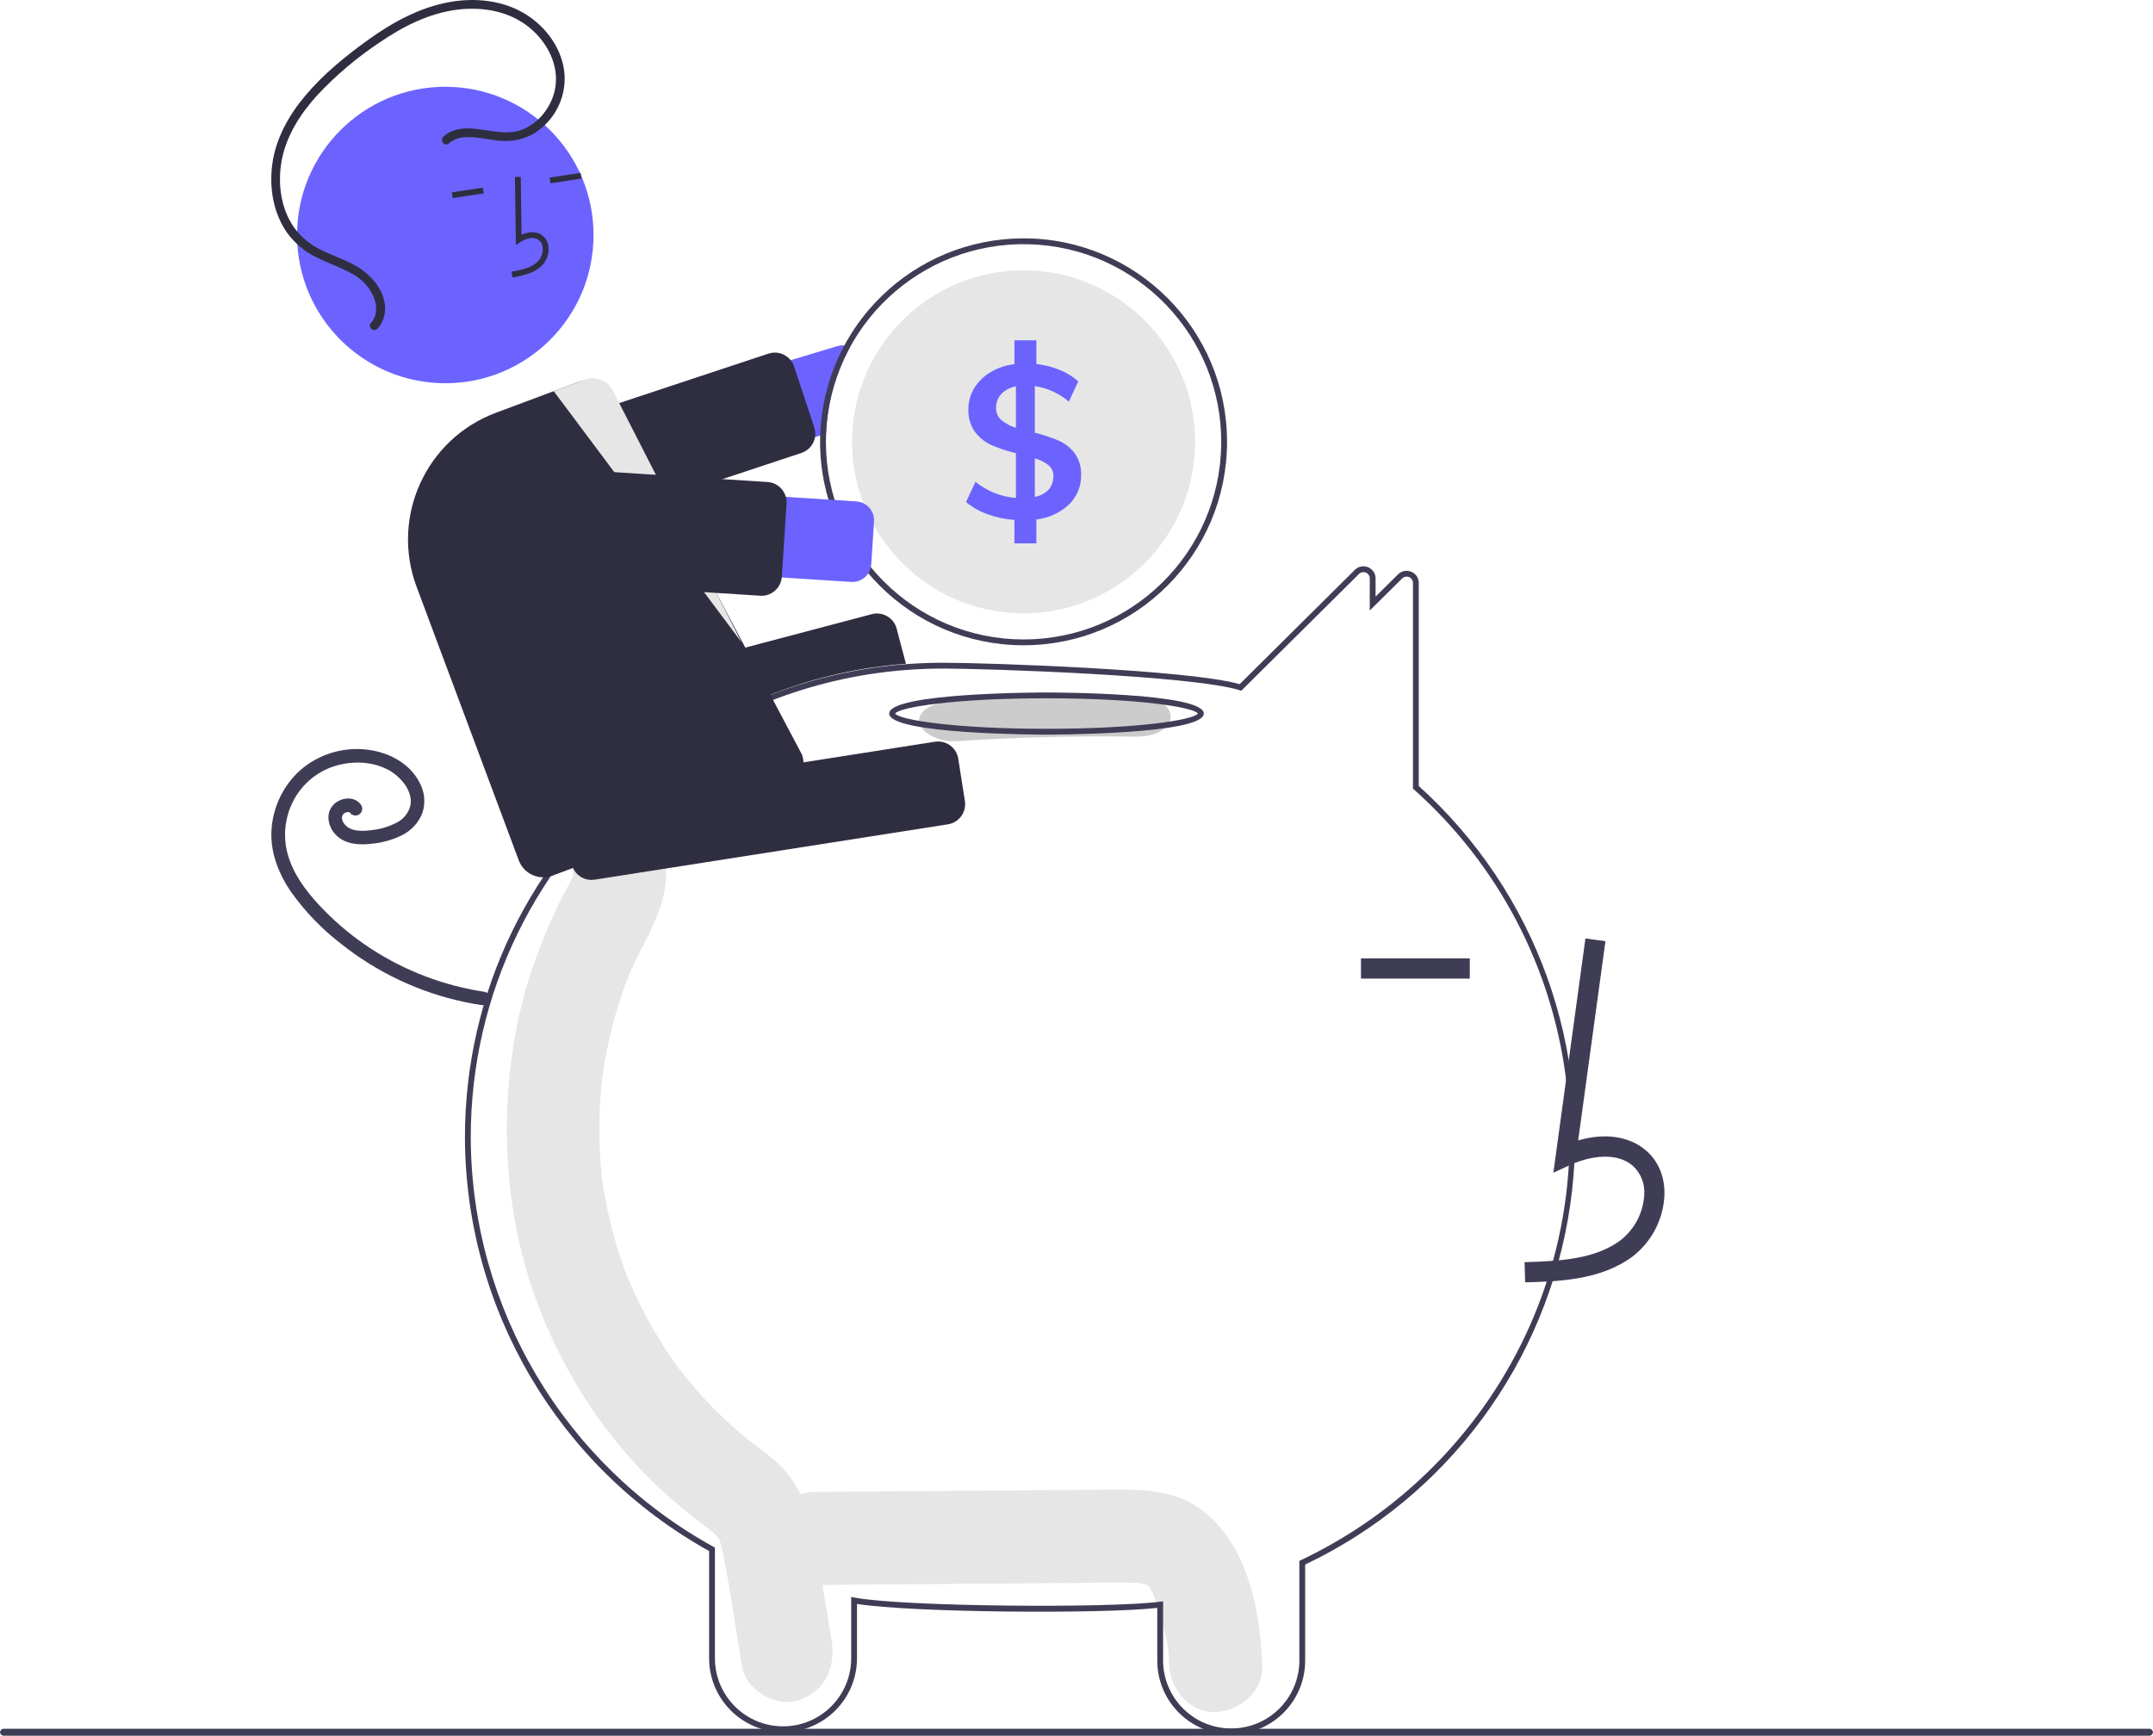
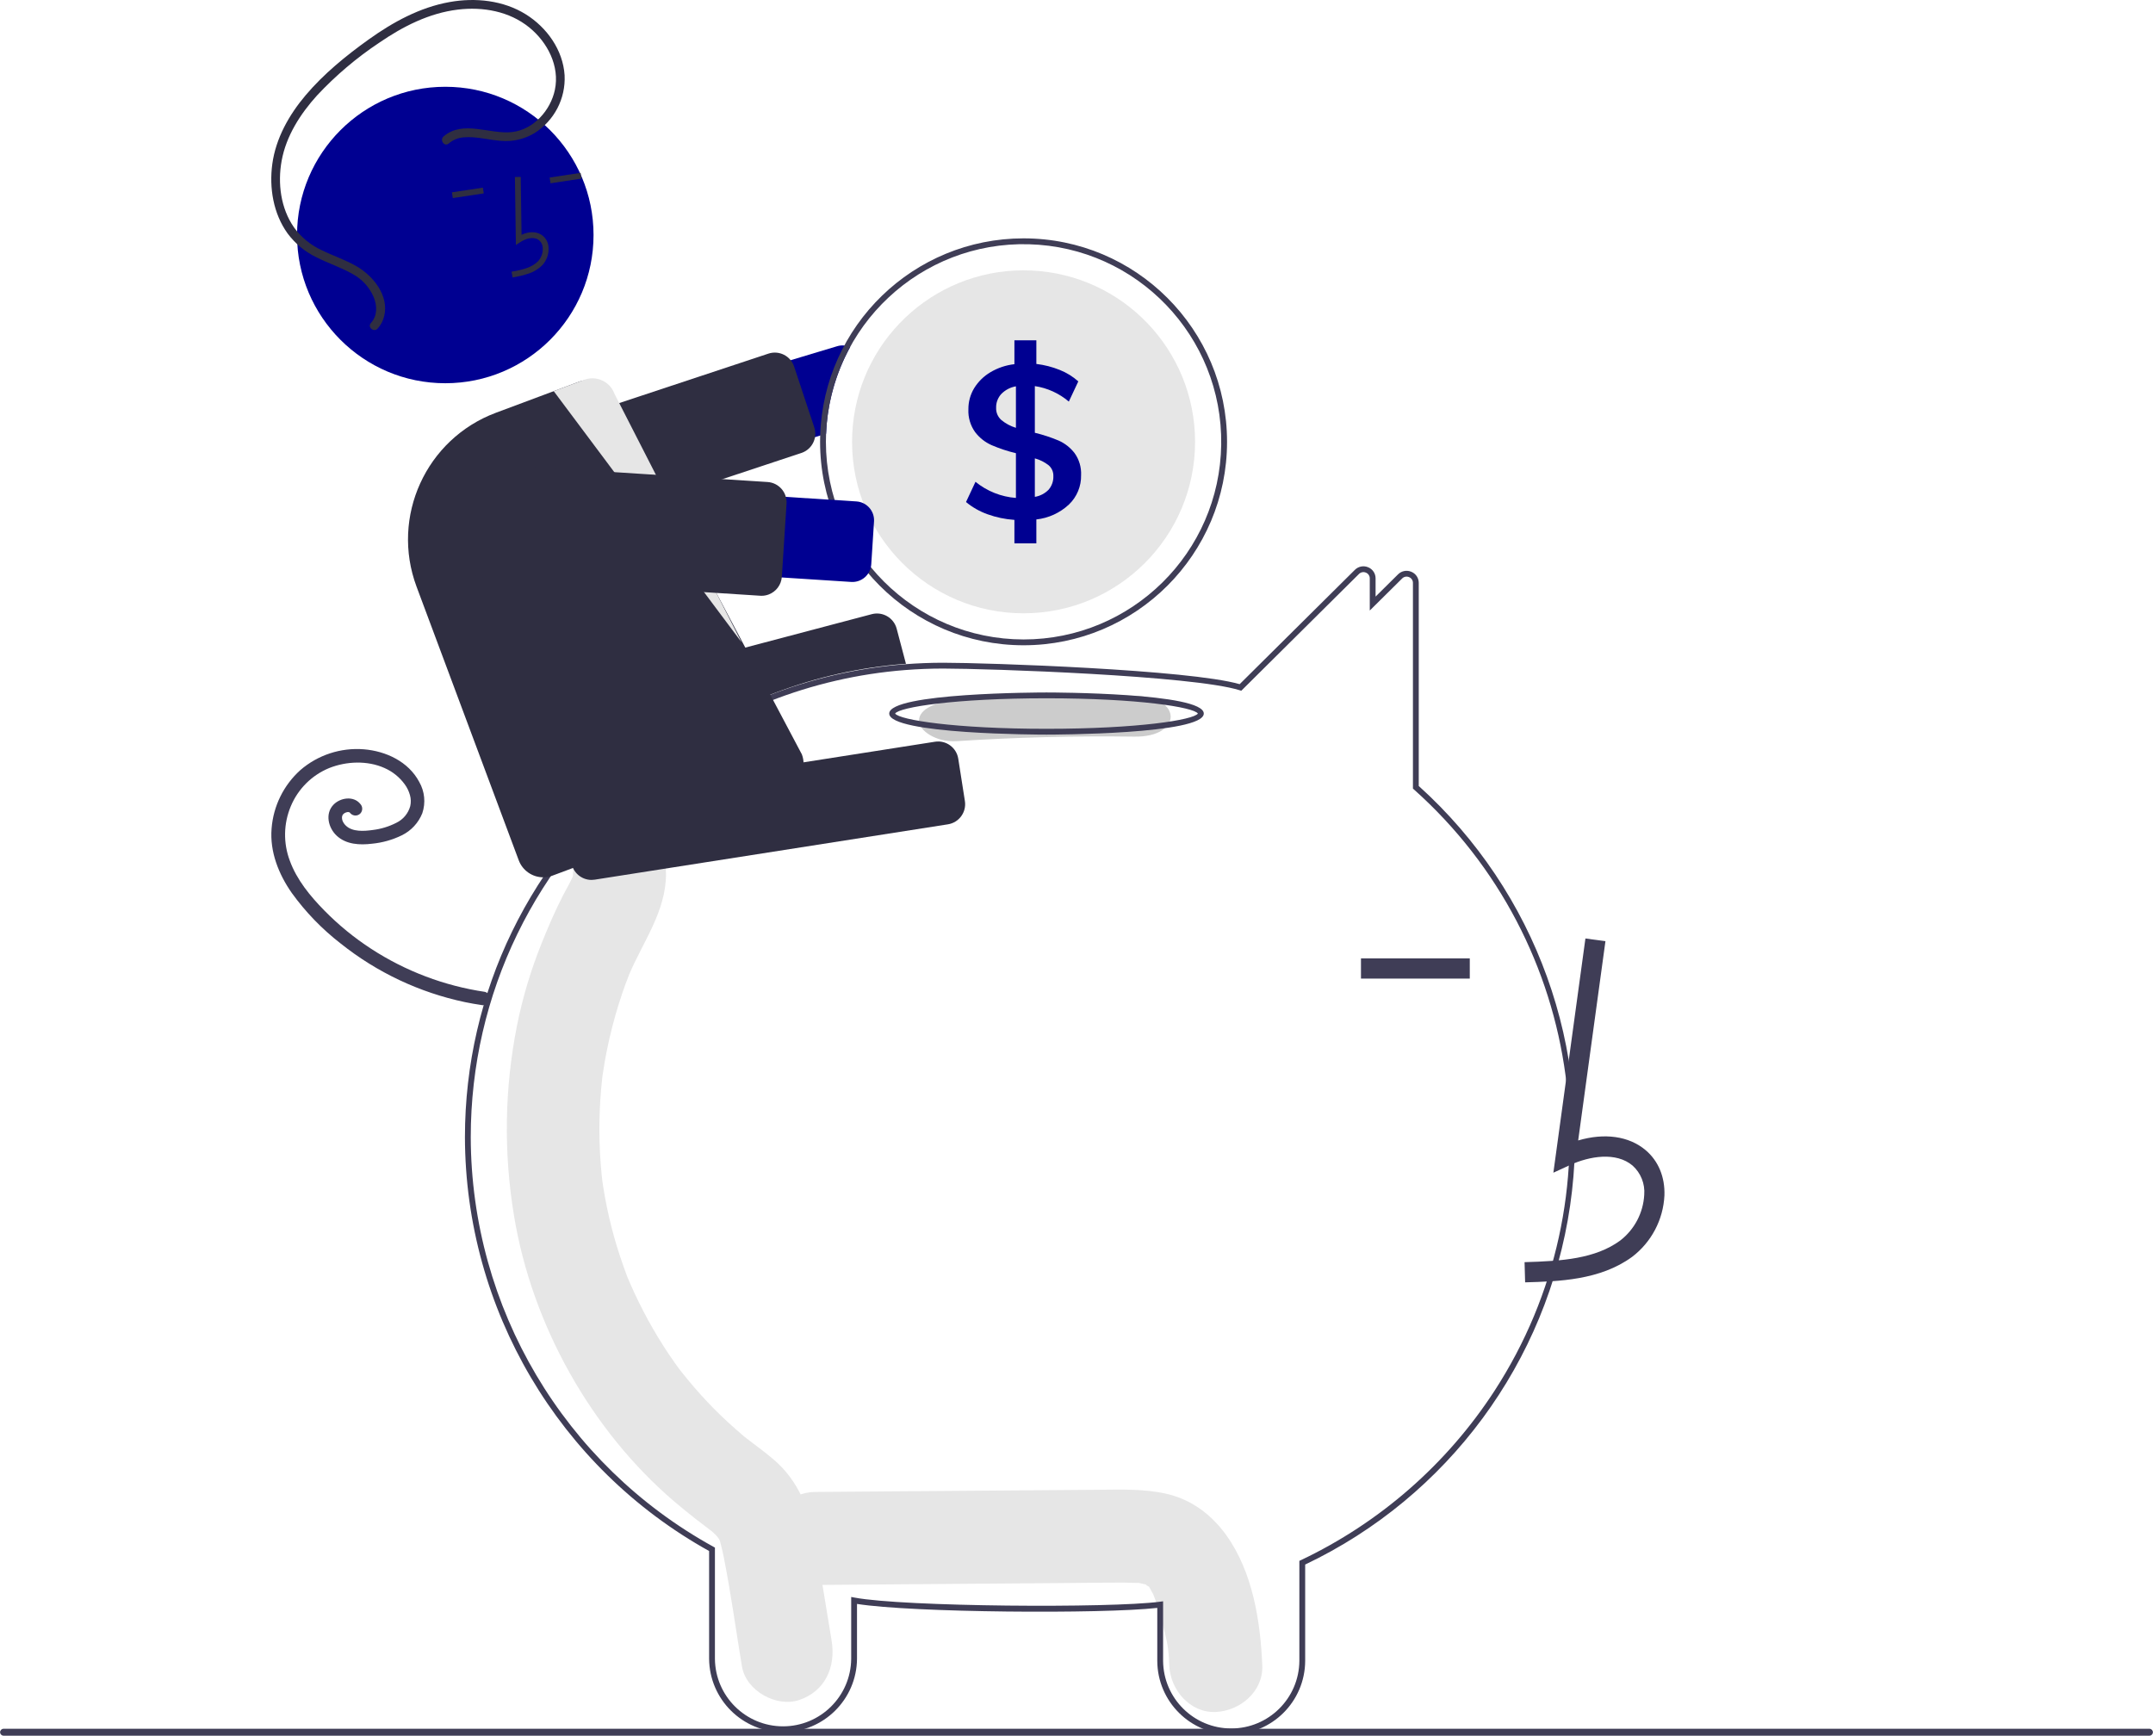
<svg xmlns="http://www.w3.org/2000/svg" width="740.675" height="597.175" viewBox="0 0 740.675 597.175" role="img" artist="Katerina Limpitsouni" source="https://undraw.co/">
  <path d="M651.612,679.719c-5.122-7.172-12.055-12.419-20.771-14.383-7.601-1.713-15.416-1.421-23.142-1.361l-97.692.753c-8.367.065-16.389,7.313-16,16,.386,8.614,7.032,16.069,16,16q42.926-.331,85.851-.662c6.747-.052,13.497-.174,20.244-.152,1.515.005,3.024.085,4.538.102.367.004.631.001.818-.007.047.014.086.027.147.044.79.217,1.6.366,2.394.572-.278.008.515.503.914.671.055.108.171.299.366.595.272.51,1.077,2.059,1.11,2.01a71.762,71.762,0,0,1,2.987,9.393c1.859,7.047,2.268,8.52,2.536,15.132.338,8.352,7.117,16.398,16,16,8.379-.375,16.363-7.042,16-16C663.3,709.333,660.651,692.377,651.612,679.719Z" transform="translate(-229.6623 -151.4124)" fill="#e6e6e6" />
  <path d="M515.749,715.825c-1.835-11.12-3.635-22.246-5.505-33.36-1.898-11.274-5.774-21.598-14.548-28.997-2.344-1.977-4.775-3.823-7.216-5.663-.858-.647-1.715-1.295-2.563-1.956-.051-.04-.083-.064-.127-.099-.093-.08-.205-.176-.355-.303-3.657-3.095-7.19-6.327-10.556-9.763q-4.483-4.577-8.575-9.545-1.022-1.241-2.019-2.504c-.114-.145-.729-.94-1.135-1.459-.377-.519-1.066-1.457-1.182-1.621q-1.164-1.646-2.286-3.322a156.126,156.126,0,0,1-13.187-24.115q-.547-1.251-1.068-2.517c-.093-.258-.214-.588-.374-1.029-.741-2.038-1.481-4.074-2.159-6.137q-2.16-6.571-3.714-13.336-.768-3.34-1.383-6.715-.317-1.735-.593-3.478c-.03-.193-.21-1.446-.316-2.154-.078-.712-.224-1.972-.243-2.166q-.176-1.756-.312-3.516-.307-3.96-.415-7.933-.185-7.061.253-14.122c.166-2.645.402-5.282.693-7.915.018-.162.031-.29.044-.406.018-.118.038-.251.062-.417.215-1.455.442-2.908.695-4.356a159.294,159.294,0,0,1,3.739-16.313q1.088-3.809,2.363-7.555.568-1.663,1.173-3.314c-.026.071,1.182-3.016,1.198-3.119,4.795-11.329,12.638-21.657,12.648-34.526.007-8.713-7.364-17.06-16-16.657a16.625,16.625,0,0,0-16,16.657c0,.196-.001.363-.001.525-.081.271-.148.498-.208.698-.935,2.032-2.081,3.963-3.107,5.944-2.811,5.423-5.209,11.025-7.488,16.708a159.825,159.825,0,0,0-8.529,28.628,182.098,182.098,0,0,0-.968,65.04c6.204,37.813,26.662,74.009,55.103,98.339,2.468,2.111,4.997,4.152,7.549,6.151,1.056.827,2.121,1.639,3.191,2.446.506.381,2.602,2.034,1.68,1.233,1.982,1.692,2.817,2.543,3.326,3.789.074.288.174.678.311,1.211.359,1.405.7,2.808.983,4.233,2.476,12.451,4.196,25.112,6.264,37.644,1.421,8.611,12.022,14.215,19.682,11.634C513.49,733.312,517.272,725.051,515.749,715.825Z" transform="translate(-229.6623 -151.4124)" fill="#e6e6e6" />
  <path d="M653.23,748.12a25.374,25.374,0,0,1-25.44-25.25V704.619c-19.109,2.139-84.543,1.644-103.3-1.37v18.892a25.441,25.441,0,0,1-50.88,0v-37.092a163.307,163.307,0,0,1-84-142.388c0-49.83,22.583-96.314,61.959-127.534a164.075,164.075,0,0,1,89.323-35.173c4.427-.347,8.881-.523,13.239-.523,15.352,0,84.619,2.372,101.998,7.372L695.756,347.48a4.16,4.16,0,0,1,4.55-.907,4.1,4.1,0,0,1,2.584,3.847v6.252l7.716-7.642a4.151,4.151,0,0,1,4.546-.908,4.102,4.102,0,0,1,2.587,3.848v69.865a162.759,162.759,0,0,1-39.07,267.866v33.169A25.374,25.374,0,0,1,653.23,748.12ZM629.79,702.351v20.52a23.441,23.441,0,0,0,46.88,0V688.438l.571-.271a162.456,162.456,0,0,0,66.531-58.182,160.325,160.325,0,0,0-27.699-206.96l-.332-.298V351.97a2.103,2.103,0,0,0-1.342-1.996,2.149,2.149,0,0,0-2.381.473l-11.127,11.021V350.42a2.103,2.103,0,0,0-1.342-1.996,2.154,2.154,0,0,0-2.385.477l-40.476,40.164-.575-.18c-16.156-5.057-86.513-7.454-101.982-7.454-4.306,0-8.707.174-13.082.517a162.075,162.075,0,0,0-88.237,34.746c-38.895,30.838-61.202,76.751-61.202,125.967A161.315,161.315,0,0,0,475.094,683.585l.516.286v38.27a23.441,23.441,0,0,0,46.88,0V700.854l1.185.223c16.856,3.171,87.832,3.671,104.985,1.421Z" transform="translate(-229.6623 -151.4124)" fill="#3f3d56" />
-   <path d="M517.66,270.53,406.92,303.81a13.882,13.882,0,0,0,7.99,26.59l96.91-29.13,2.03-.61a67.517,67.517,0,0,1,8.29-29.86,6.165,6.165,0,0,0-2-.52A6.367,6.367,0,0,0,517.66,270.53Z" transform="translate(-229.6623 -151.4124)" fill="#6c63ff" />
+   <path d="M517.66,270.53,406.92,303.81a13.882,13.882,0,0,0,7.99,26.59l96.91-29.13,2.03-.61a67.517,67.517,0,0,1,8.29-29.86,6.165,6.165,0,0,0-2-.52A6.367,6.367,0,0,0,517.66,270.53Z" transform="translate(-229.6623 -151.4124)" fill="#000091" />
  <path d="M412.995,337.495a7.013,7.013,0,0,1-6.638-4.801l-6.925-20.896a6.999,6.999,0,0,1,4.443-8.847l90.131-29.87a7,7,0,0,1,8.847,4.442l6.925,20.896a6.976,6.976,0,0,1-4.193,8.759q-.125.047-.252.088l-90.129,29.869A7.003,7.003,0,0,1,412.995,337.495Z" transform="translate(-229.6623 -151.4124)" fill="#2f2e41" />
  <path d="M581.79,233.42a70.031,70.031,0,0,0-69.97,67.85c-.02.71-.03,1.43-.03,2.15a70,70,0,1,0,70-70Zm0,138a68.071,68.071,0,0,1-68-68q0-1.395.06-2.76A67.998,67.998,0,1,1,581.79,371.42Z" transform="translate(-229.6623 -151.4124)" fill="#3f3d56" />
  <path d="M640.79,303.42a59,59,0,0,1-118,0c0-1.87.09-3.71.26-5.53A59,59,0,0,1,640.79,303.42Z" transform="translate(-229.6623 -151.4124)" fill="#e6e6e6" />
-   <path d="M599.36,307.34a14.048,14.048,0,0,0-5.47-4.33,53.139,53.139,0,0,0-8.22-2.7V284.25a23.396,23.396,0,0,1,11.69,5.33l3.26-6.95a21.561,21.561,0,0,0-6.36-3.93,31.259,31.259,0,0,0-8.07-2.07v-8.14h-7.55v8.22a20.672,20.672,0,0,0-8.25,2.77,16.399,16.399,0,0,0-5.59,5.48,13.771,13.771,0,0,0-1.99,7.29,12.463,12.463,0,0,0,2.29,7.8,14.51,14.51,0,0,0,5.7,4.52,52.692,52.692,0,0,0,8.36,2.77v15.39A24.988,24.988,0,0,1,565.25,317.18l-3.26,6.96a24.58,24.58,0,0,0,7.44,4.22,34.161,34.161,0,0,0,9.21,1.92v8.07h7.55v-8.22a19.538,19.538,0,0,0,11.21-5.14,13.59,13.59,0,0,0,4.18-10.1A12.055,12.055,0,0,0,599.36,307.34Zm-20.2-8.73a14.499,14.499,0,0,1-5.03-2.7,5.32,5.32,0,0,1-1.78-4.18,6.726,6.726,0,0,1,1.82-4.81,9.202,9.202,0,0,1,4.99-2.59Zm11.25,21.28a8.557,8.557,0,0,1-4.74,2.47V309.12a13.24,13.24,0,0,1,4.74,2.37,4.658,4.658,0,0,1,1.63,3.7A6.804,6.804,0,0,1,590.41,319.89Z" transform="translate(-229.6623 -151.4124)" fill="#6c63ff" />
+   <path d="M599.36,307.34a14.048,14.048,0,0,0-5.47-4.33,53.139,53.139,0,0,0-8.22-2.7V284.25a23.396,23.396,0,0,1,11.69,5.33l3.26-6.95a21.561,21.561,0,0,0-6.36-3.93,31.259,31.259,0,0,0-8.07-2.07v-8.14h-7.55v8.22a20.672,20.672,0,0,0-8.25,2.77,16.399,16.399,0,0,0-5.59,5.48,13.771,13.771,0,0,0-1.99,7.29,12.463,12.463,0,0,0,2.29,7.8,14.51,14.51,0,0,0,5.7,4.52,52.692,52.692,0,0,0,8.36,2.77v15.39A24.988,24.988,0,0,1,565.25,317.18l-3.26,6.96a24.58,24.58,0,0,0,7.44,4.22,34.161,34.161,0,0,0,9.21,1.92v8.07h7.55v-8.22a19.538,19.538,0,0,0,11.21-5.14,13.59,13.59,0,0,0,4.18-10.1A12.055,12.055,0,0,0,599.36,307.34Zm-20.2-8.73a14.499,14.499,0,0,1-5.03-2.7,5.32,5.32,0,0,1-1.78-4.18,6.726,6.726,0,0,1,1.82-4.81,9.202,9.202,0,0,1,4.99-2.59Zm11.25,21.28a8.557,8.557,0,0,1-4.74,2.47V309.12a13.24,13.24,0,0,1,4.74,2.37,4.658,4.658,0,0,1,1.63,3.7A6.804,6.804,0,0,1,590.41,319.89Z" transform="translate(-229.6623 -151.4124)" fill="#000091" />
  <path d="M416.209,422.184a7.023,7.023,0,0,1-6.775-5.216l-3.77-14.27a7.004,7.004,0,0,1,4.975-8.551l118.941-31.43a7.015,7.015,0,0,1,8.551,4.985l3.194,12.09-.598.046a160.163,160.163,0,0,0-84.108,31.871l-.173.084-38.46,10.16A6.963,6.963,0,0,1,416.209,422.184Z" transform="translate(-229.6623 -151.4124)" fill="#2f2e41" />
  <path d="M396.51,492.671a98.108,98.108,0,0,1-39.122-14.792A95.527,95.527,0,0,1,341.214,464.65c-4.828-4.924-9.447-10.521-11.838-17.079a25.299,25.299,0,0,1,.331-18.769,24.334,24.334,0,0,1,13.169-13.126c5.99-2.389,13.226-2.644,19.055-.028a17.089,17.089,0,0,1,6.964,5.606,11.435,11.435,0,0,1,1.81,3.758,7.674,7.674,0,0,1,.09,3.759,9.016,9.016,0,0,1-4.774,5.723,24.068,24.068,0,0,1-8.152,2.486c-2.86.39-6.969.745-9.268-1.551a4.669,4.669,0,0,1-1.093-1.611,3.114,3.114,0,0,1-.172-1.458c-.034.217.139-.472.129-.445-.036.102-.194.35.03-.031a3.397,3.397,0,0,1,.233-.363c-.076.098-.243.262.055-.019a1.962,1.962,0,0,1,.914-.564c.138-.04.279-.072.418-.11.353-.096-.352.005.009-.006.139-.004.28-.001.419-.007.354-.016-.349-.097-.01-.011.132.033.262.065.392.106.282.089-.2-.207-.009.014.224.259-.235-.252.019-.001a4.624,4.624,0,0,1,.358.394,2.359,2.359,0,0,0,3.315,0,2.399,2.399,0,0,0,0-3.315c-2.311-2.865-6.877-2.157-9.215.264-2.982,3.088-1.801,7.983,1.1,10.678,3.284,3.051,7.934,3.263,12.158,2.751a29.817,29.817,0,0,0,10.269-2.902,14.398,14.398,0,0,0,7.024-7.588,13.174,13.174,0,0,0-1.056-10.769c-3.729-7.011-11.452-10.606-19.084-11.228a29.812,29.812,0,0,0-21.819,7.163,30.154,30.154,0,0,0-9.888,20.075c-.666,7.996,2.436,15.761,6.959,22.214a84.627,84.627,0,0,0,16.779,17.353,102.473,102.473,0,0,0,42.812,20.191q2.792.577,5.615.988a2.421,2.421,0,0,0,2.883-1.637,2.361,2.361,0,0,0-1.637-2.883Z" transform="translate(-229.6623 -151.4124)" fill="#3f3d56" />
  <path d="M619.895,390.794q-30.663-.433-61.133,1.556c-6.943.453-12.951,2.907-12.951,7.032,0,3.449,5.96,7.489,12.951,7.032q30.454-1.989,61.133-1.556C636.569,405.094,636.559,391.029,619.895,390.794Z" transform="translate(-229.6623 -151.4124)" fill="#ccc" />
  <path d="M589.682,404.162c-2.209,0-54.106-.083-54.106-7.251,0-7.168,51.896-7.25,54.106-7.25s54.106.083,54.106,7.25C643.787,404.079,591.891,404.162,589.682,404.162Zm-52.076-7.251c1.42,2.173,20.496,5.251,52.076,5.251s50.656-3.078,52.076-5.251c-1.42-2.173-20.496-5.25-52.076-5.25S539.025,394.738,537.605,396.911Z" transform="translate(-229.6623 -151.4124)" fill="#3f3d56" />
  <path d="M754.336,592.612c11.488-.319,25.786-.718,36.801-8.764a28.262,28.262,0,0,0,11.121-21.103c.225-6.355-2.071-11.901-6.465-15.614-5.753-4.861-14.154-6.002-23.207-3.341l9.38-68.548-6.886-.943L764.052,554.885l5.75-2.639c6.666-3.058,15.817-4.614,21.504.192a12.215,12.215,0,0,1,4.006,10.062,21.361,21.361,0,0,1-8.275,15.735c-8.572,6.261-19.969,7.069-32.895,7.43Z" transform="translate(-229.6623 -151.4124)" fill="#3f3d56" />
  <rect x="468.203" y="329.741" width="37.432" height="6.95" fill="#3f3d56" />
  <path d="M433.148,454.15a7.012,7.012,0,0,1-6.904-5.917L423.959,433.651a7.008,7.008,0,0,1,5.832-8L551.322,406.609a7.007,7.007,0,0,1,7.999,5.832l2.285,14.582a7.007,7.007,0,0,1-5.832,8l-121.531,19.042A7.096,7.096,0,0,1,433.148,454.15Z" transform="translate(-229.6623 -151.4124)" fill="#2f2e41" />
-   <circle cx="153.189" cy="80.855" r="51" fill="#6c63ff" />
+   <circle cx="153.189" cy="80.855" r="51" fill="#000091" />
  <path d="M411.727,245.463a12.095,12.095,0,0,0,4.367-2.676,8.133,8.133,0,0,0,2.255-6.483,5.472,5.472,0,0,0-2.512-4.164c-1.846-1.135-4.285-1.092-6.747.049l-.284-19.908-2.0.028.334,23.404,1.522-.998c1.765-1.156,4.302-1.994,6.127-.872a3.514,3.514,0,0,1,1.573,2.69,6.146,6.146,0,0,1-1.676,4.834c-2.168,2.151-5.377,2.872-9.039,3.531l.354,1.968A32.963,32.963,0,0,0,411.727,245.463Z" transform="translate(-229.6623 -151.4124)" fill="#2f2e41" />
  <rect x="418.838" y="211.679" width="10.772" height="2" transform="translate(-256.7253 -85.49311) rotate(-8.61162)" fill="#2f2e41" />
  <rect x="385.221" y="216.769" width="10.772" height="2" transform="translate(-257.8664 -90.46937) rotate(-8.61162)" fill="#2f2e41" />
  <path d="M416.555,453.258a9.03,9.03,0,0,1-8.434-5.855L372.957,353.235a46.532,46.532,0,0,1,27.284-59.802L428.833,282.756a8.958,8.958,0,0,1,6.878.239,8.832,8.832,0,0,1,4.675,4.986L505.523,410.964a9.002,9.002,0,0,1-5.257,11.638L419.7,452.687A8.976,8.976,0,0,1,416.555,453.258Z" transform="translate(-229.6623 -151.4124)" fill="#2f2e41" />
  <path d="M420.158,285.995l64.629,86.426L441.056,286.902a8.079,8.079,0,0,0-10.349-4.846Z" transform="translate(-229.6623 -151.4124)" fill="#e6e6e6" />
-   <path d="M522.49,351.63l-115.395-7.433a13.879,13.879,0,1,1,1.784-27.701l115.395,7.433a6.499,6.499,0,0,1,6.069,6.904l-.949,14.729a6.501,6.501,0,0,1-6.905,6.069Z" transform="translate(-229.6623 -151.4124)" fill="#6c63ff" />
+   <path d="M522.49,351.63l-115.395-7.433a13.879,13.879,0,1,1,1.784-27.701l115.395,7.433a6.499,6.499,0,0,1,6.069,6.904l-.949,14.729a6.501,6.501,0,0,1-6.905,6.069Z" transform="translate(-229.6623 -151.4124)" fill="#000091" />
  <path d="M491.655,356.395q-.229,0-.458-.015h-0l-94.756-6.104a6.999,6.999,0,0,1-6.536-7.435l1.62-25.158a7,7,0,0,1,7.436-6.535l94.756,6.103a7.008,7.008,0,0,1,6.535,7.435l-1.62,25.159a7.019,7.019,0,0,1-4.546,6.111A6.926,6.926,0,0,1,491.655,356.395Z" transform="translate(-229.6623 -151.4124)" fill="#2f2e41" />
  <path d="M382.267,198.353c6.709-5.77,15.923-.608,23.617-1.512,7.361-.865,13.174-7.468,14.659-14.482,1.732-8.184-2.516-16.383-8.777-21.486-6.857-5.589-15.952-7.193-24.57-6.159-9.878,1.185-18.911,5.789-27.017,11.359a121.85,121.85,0,0,0-21.442,18.169c-5.751,6.352-10.624,13.923-12.18,22.47-1.414,7.768-.334,16.375,4.258,22.955a24.205,24.205,0,0,0,9.474,7.805c3.937,1.933,8.138,3.316,11.952,5.502,5.768,3.305,11.374,10.159,9.567,17.291a9.793,9.793,0,0,1-2.226,4.19c-1.291,1.433-3.619-.461-2.325-1.897,2.273-2.523,2.183-5.888.972-8.9a16.272,16.272,0,0,0-7.233-7.954c-3.993-2.283-8.401-3.692-12.494-5.772a27.023,27.023,0,0,1-9.911-8.214c-4.898-6.807-6.363-15.666-5.253-23.861,1.202-8.868,5.759-16.927,11.471-23.68,6.216-7.349,13.852-13.571,21.652-19.159,8.37-5.997,17.617-11.067,27.85-12.9,8.87-1.59,18.485-.611,26.241,4.223,7.24,4.512,12.792,12.274,13.344,20.947a22.235,22.235,0,0,1-10.376,19.942,19.101,19.101,0,0,1-11.41,2.643c-4.262-.273-8.527-1.578-12.816-1.215a8.941,8.941,0,0,0-5.268,2.128c-1.466,1.261-3.213-1.181-1.759-2.431Z" transform="translate(-229.6623 -151.4124)" fill="#2f2e41" />
  <path d="M969.147,748.588H230.853a1.191,1.191,0,0,1,0-2.381H969.147a1.191,1.191,0,0,1,0,2.381Z" transform="translate(-229.6623 -151.4124)" fill="#3f3d56" />
</svg>
